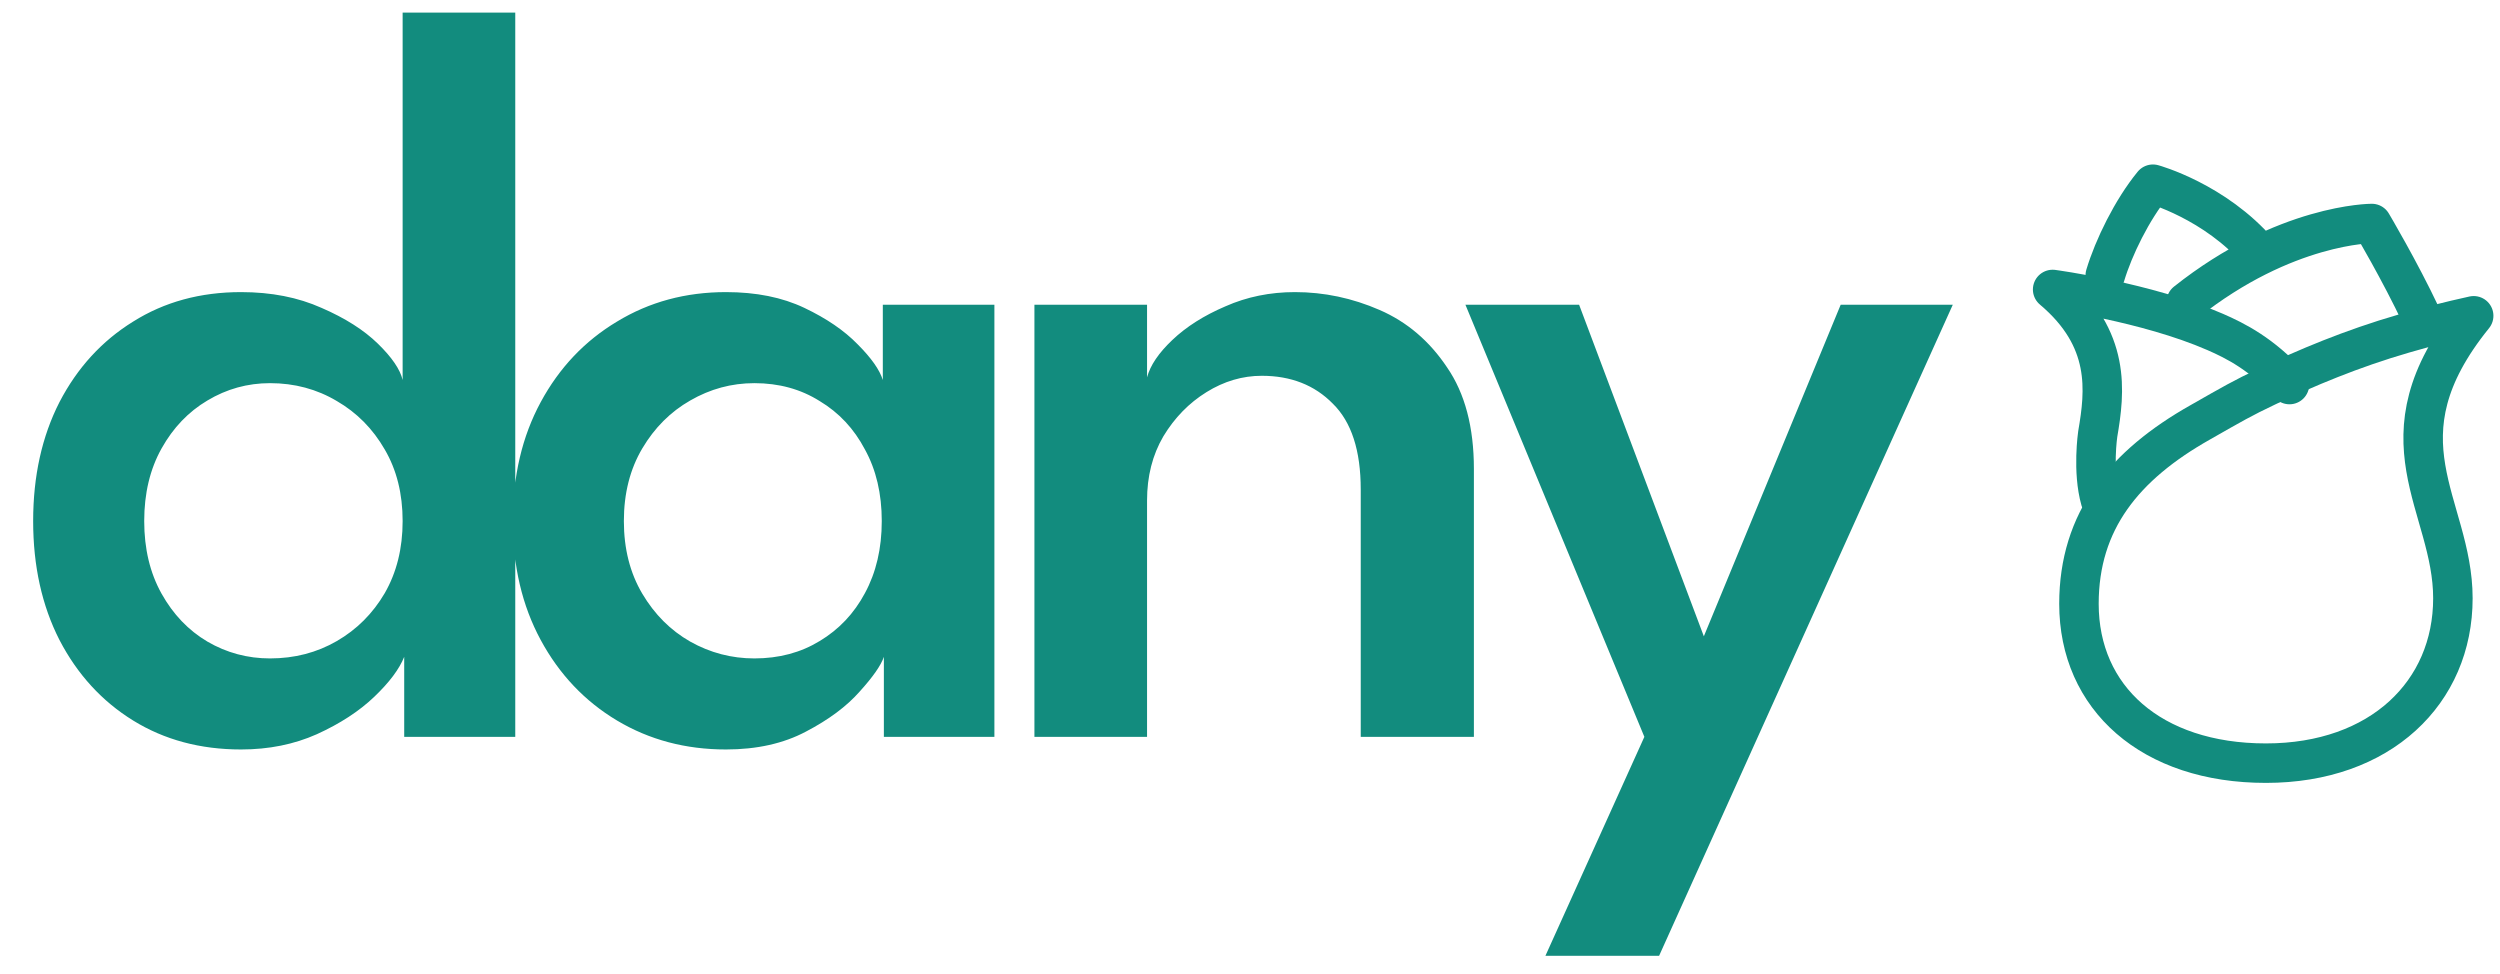
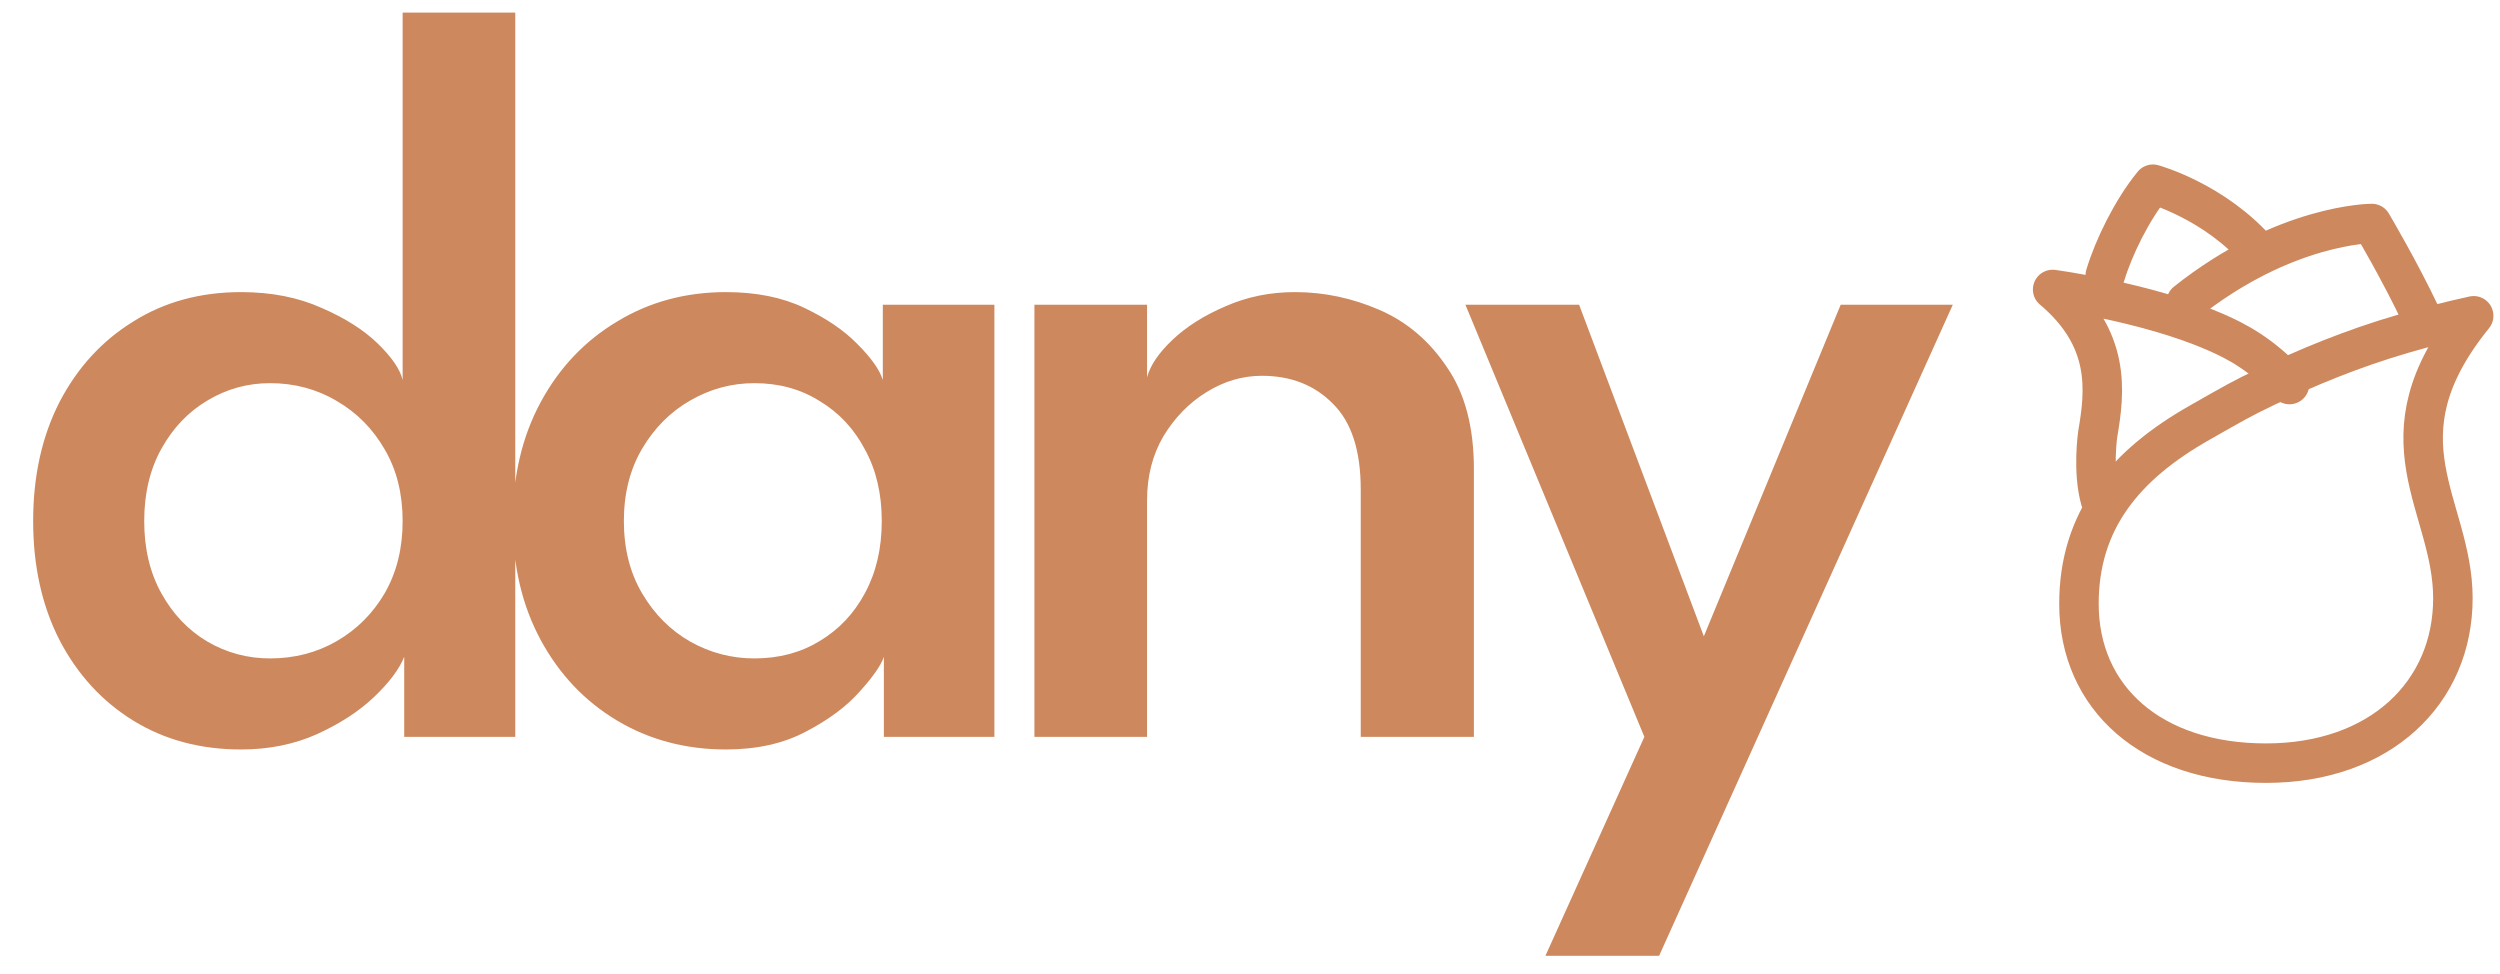
<svg xmlns="http://www.w3.org/2000/svg" width="95" height="37" viewBox="0 0 95 37" fill="none">
-   <path d="M94 12C93.067 12.205 92.184 12.432 91.35 12.674C89.352 13.253 87.625 13.985 86.15 14.685C85.197 15.138 84.857 15.338 83.609 16.049C80.727 17.676 79 19.787 79 22.946C79 26.515 81.743 29 86.105 29C90.467 29 93.21 26.305 93.21 22.735C93.21 19.166 90.201 16.696 94 12Z" stroke="#128C7E" stroke-width="1.5" stroke-linecap="round" stroke-linejoin="round" />
-   <path d="M87 14.613C85.945 13.454 84.954 12.953 84.177 12.614C81.568 11.476 78 11 78 11C80.223 12.875 79.993 14.867 79.714 16.493C79.714 16.493 79.507 17.904 79.817 19" stroke="#128C7E" stroke-width="1.5" stroke-linecap="round" stroke-linejoin="round" />
-   <path d="M92 12C91.197 10.294 90.129 8.493 90.129 8.493C90.129 8.493 86.838 8.493 83.076 11.48M85.84 9.593C84.164 7.644 81.812 7 81.812 7C81.017 7.971 80.316 9.407 80 10.461" stroke="#128C7E" stroke-width="1.5" stroke-linecap="round" stroke-linejoin="round" />
-   <path d="M9.16 28.48C7.613 28.48 6.247 28.113 5.06 27.38C3.873 26.647 2.94 25.627 2.26 24.32C1.593 23.013 1.26 21.507 1.26 19.8C1.26 18.093 1.593 16.587 2.26 15.28C2.94 13.973 3.873 12.953 5.06 12.22C6.247 11.473 7.613 11.1 9.16 11.1C10.307 11.1 11.327 11.3 12.22 11.7C13.113 12.087 13.827 12.54 14.36 13.06C14.893 13.58 15.207 14.04 15.3 14.44V0.48H19.58V28H15.36V24.96C15.173 25.427 14.793 25.933 14.22 26.48C13.647 27.027 12.92 27.5 12.04 27.9C11.173 28.287 10.213 28.48 9.16 28.48ZM10.26 25.02C11.193 25.02 12.04 24.8 12.8 24.36C13.56 23.92 14.167 23.313 14.62 22.54C15.073 21.753 15.3 20.84 15.3 19.8C15.3 18.76 15.073 17.853 14.62 17.08C14.167 16.293 13.56 15.68 12.8 15.24C12.04 14.787 11.193 14.56 10.26 14.56C9.407 14.56 8.613 14.78 7.88 15.22C7.16 15.647 6.58 16.253 6.14 17.04C5.7 17.827 5.48 18.747 5.48 19.8C5.48 20.853 5.7 21.773 6.14 22.56C6.58 23.347 7.16 23.953 7.88 24.38C8.613 24.807 9.407 25.02 10.26 25.02ZM33.587 28V24.96C33.48 25.28 33.174 25.72 32.667 26.28C32.174 26.84 31.494 27.347 30.627 27.8C29.774 28.253 28.761 28.48 27.587 28.48C26.054 28.48 24.674 28.113 23.447 27.38C22.221 26.647 21.254 25.627 20.547 24.32C19.84 23.013 19.487 21.507 19.487 19.8C19.487 18.093 19.84 16.587 20.547 15.28C21.254 13.973 22.221 12.953 23.447 12.22C24.674 11.473 26.054 11.1 27.587 11.1C28.734 11.1 29.727 11.3 30.567 11.7C31.407 12.1 32.081 12.56 32.587 13.08C33.107 13.6 33.427 14.053 33.547 14.44V11.58H37.787V28H33.587ZM23.707 19.8C23.707 20.853 23.941 21.773 24.407 22.56C24.874 23.347 25.48 23.953 26.227 24.38C26.987 24.807 27.8 25.02 28.667 25.02C29.601 25.02 30.427 24.8 31.147 24.36C31.881 23.92 32.454 23.313 32.867 22.54C33.294 21.753 33.507 20.84 33.507 19.8C33.507 18.76 33.294 17.853 32.867 17.08C32.454 16.293 31.881 15.68 31.147 15.24C30.427 14.787 29.601 14.56 28.667 14.56C27.8 14.56 26.987 14.78 26.227 15.22C25.48 15.647 24.874 16.253 24.407 17.04C23.941 17.827 23.707 18.747 23.707 19.8ZM49.208 11.1C50.315 11.1 51.388 11.327 52.428 11.78C53.468 12.233 54.321 12.96 54.988 13.96C55.668 14.947 56.008 16.233 56.008 17.82V28H51.708V18.6C51.708 17.12 51.355 16.033 50.648 15.34C49.955 14.633 49.054 14.28 47.948 14.28C47.215 14.28 46.514 14.487 45.848 14.9C45.181 15.313 44.635 15.873 44.208 16.58C43.794 17.287 43.588 18.1 43.588 19.02V28H39.308V11.58H43.588V14.34C43.708 13.887 44.028 13.413 44.548 12.92C45.081 12.413 45.755 11.987 46.568 11.64C47.381 11.28 48.261 11.1 49.208 11.1ZM64.746 24.18L69.946 11.58H74.206L63.046 36.32H58.726L62.486 28L55.686 11.58H60.006L64.746 24.18Z" fill="#128C7E" />
+   <path d="M94 12C93.067 12.205 92.184 12.432 91.35 12.674C89.352 13.253 87.625 13.985 86.15 14.685C85.197 15.138 84.857 15.338 83.609 16.049C80.727 17.676 79 19.787 79 22.946C79 26.515 81.743 29 86.105 29C90.467 29 93.21 26.305 93.21 22.735C93.21 19.166 90.201 16.696 94 12Z" stroke="#cd885d" stroke-width="1.5" stroke-linecap="round" stroke-linejoin="round" />
+   <path d="M87 14.613C85.945 13.454 84.954 12.953 84.177 12.614C81.568 11.476 78 11 78 11C80.223 12.875 79.993 14.867 79.714 16.493C79.714 16.493 79.507 17.904 79.817 19" stroke="#cd885d" stroke-width="1.5" stroke-linecap="round" stroke-linejoin="round" />
+   <path d="M92 12C91.197 10.294 90.129 8.493 90.129 8.493C90.129 8.493 86.838 8.493 83.076 11.48M85.84 9.593C84.164 7.644 81.812 7 81.812 7C81.017 7.971 80.316 9.407 80 10.461" stroke="#cd885d" stroke-width="1.5" stroke-linecap="round" stroke-linejoin="round" />
+   <path d="M9.16 28.48C7.613 28.48 6.247 28.113 5.06 27.38C3.873 26.647 2.94 25.627 2.26 24.32C1.593 23.013 1.26 21.507 1.26 19.8C1.26 18.093 1.593 16.587 2.26 15.28C2.94 13.973 3.873 12.953 5.06 12.22C6.247 11.473 7.613 11.1 9.16 11.1C10.307 11.1 11.327 11.3 12.22 11.7C13.113 12.087 13.827 12.54 14.36 13.06C14.893 13.58 15.207 14.04 15.3 14.44V0.48H19.58V28H15.36V24.96C15.173 25.427 14.793 25.933 14.22 26.48C13.647 27.027 12.92 27.5 12.04 27.9C11.173 28.287 10.213 28.48 9.16 28.48ZM10.26 25.02C11.193 25.02 12.04 24.8 12.8 24.36C13.56 23.92 14.167 23.313 14.62 22.54C15.073 21.753 15.3 20.84 15.3 19.8C15.3 18.76 15.073 17.853 14.62 17.08C14.167 16.293 13.56 15.68 12.8 15.24C12.04 14.787 11.193 14.56 10.26 14.56C9.407 14.56 8.613 14.78 7.88 15.22C7.16 15.647 6.58 16.253 6.14 17.04C5.7 17.827 5.48 18.747 5.48 19.8C5.48 20.853 5.7 21.773 6.14 22.56C6.58 23.347 7.16 23.953 7.88 24.38C8.613 24.807 9.407 25.02 10.26 25.02ZM33.587 28V24.96C33.48 25.28 33.174 25.72 32.667 26.28C32.174 26.84 31.494 27.347 30.627 27.8C29.774 28.253 28.761 28.48 27.587 28.48C26.054 28.48 24.674 28.113 23.447 27.38C22.221 26.647 21.254 25.627 20.547 24.32C19.84 23.013 19.487 21.507 19.487 19.8C19.487 18.093 19.84 16.587 20.547 15.28C21.254 13.973 22.221 12.953 23.447 12.22C24.674 11.473 26.054 11.1 27.587 11.1C28.734 11.1 29.727 11.3 30.567 11.7C31.407 12.1 32.081 12.56 32.587 13.08C33.107 13.6 33.427 14.053 33.547 14.44V11.58H37.787V28H33.587ZM23.707 19.8C23.707 20.853 23.941 21.773 24.407 22.56C24.874 23.347 25.48 23.953 26.227 24.38C26.987 24.807 27.8 25.02 28.667 25.02C29.601 25.02 30.427 24.8 31.147 24.36C31.881 23.92 32.454 23.313 32.867 22.54C33.294 21.753 33.507 20.84 33.507 19.8C33.507 18.76 33.294 17.853 32.867 17.08C32.454 16.293 31.881 15.68 31.147 15.24C30.427 14.787 29.601 14.56 28.667 14.56C27.8 14.56 26.987 14.78 26.227 15.22C25.48 15.647 24.874 16.253 24.407 17.04C23.941 17.827 23.707 18.747 23.707 19.8ZM49.208 11.1C50.315 11.1 51.388 11.327 52.428 11.78C53.468 12.233 54.321 12.96 54.988 13.96C55.668 14.947 56.008 16.233 56.008 17.82V28H51.708V18.6C51.708 17.12 51.355 16.033 50.648 15.34C49.955 14.633 49.054 14.28 47.948 14.28C47.215 14.28 46.514 14.487 45.848 14.9C45.181 15.313 44.635 15.873 44.208 16.58C43.794 17.287 43.588 18.1 43.588 19.02V28H39.308V11.58H43.588V14.34C43.708 13.887 44.028 13.413 44.548 12.92C45.081 12.413 45.755 11.987 46.568 11.64C47.381 11.28 48.261 11.1 49.208 11.1ZM64.746 24.18L69.946 11.58H74.206L63.046 36.32H58.726L62.486 28L55.686 11.58H60.006L64.746 24.18Z" fill="#cd885d" />
</svg>
